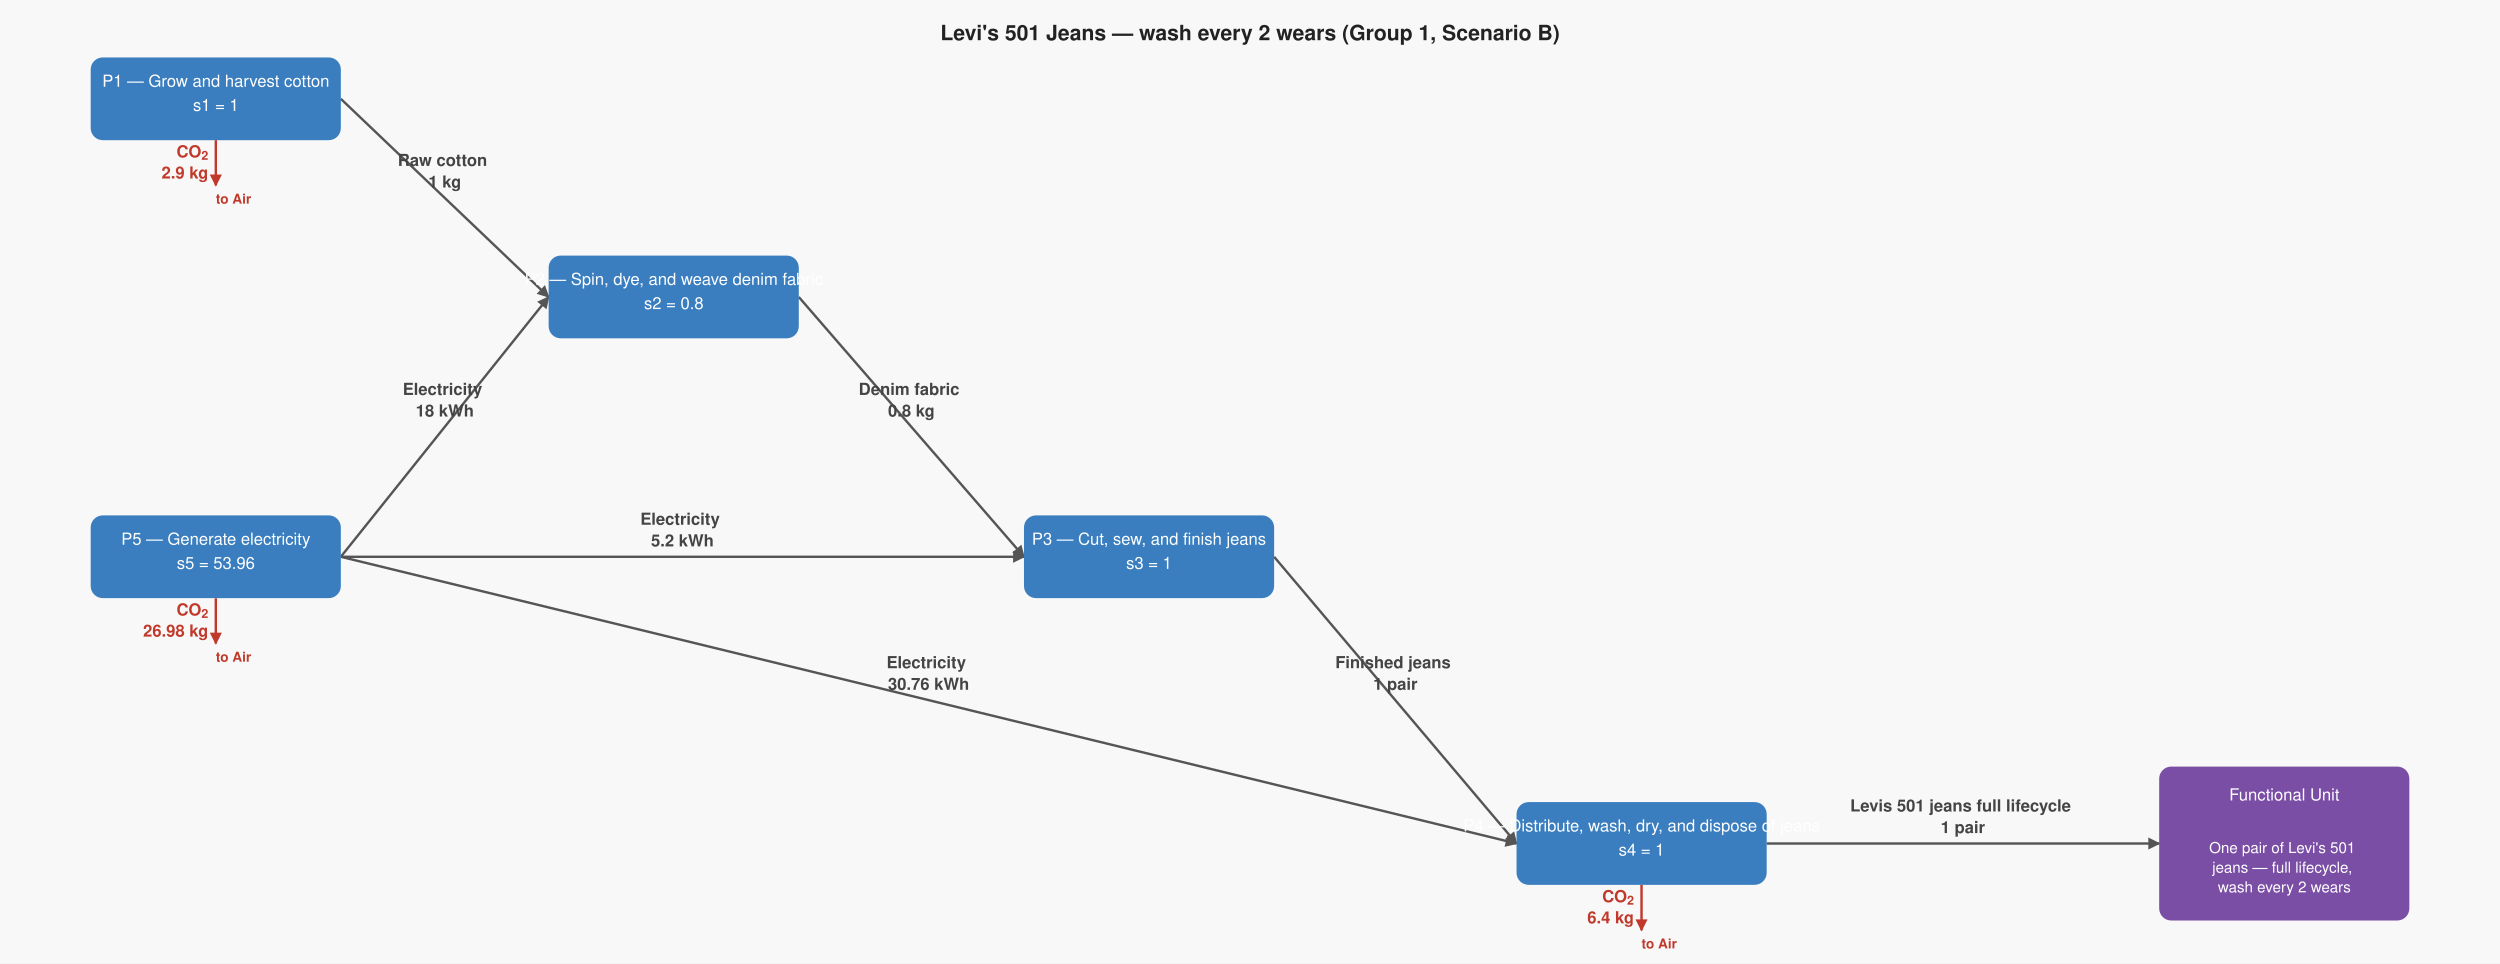
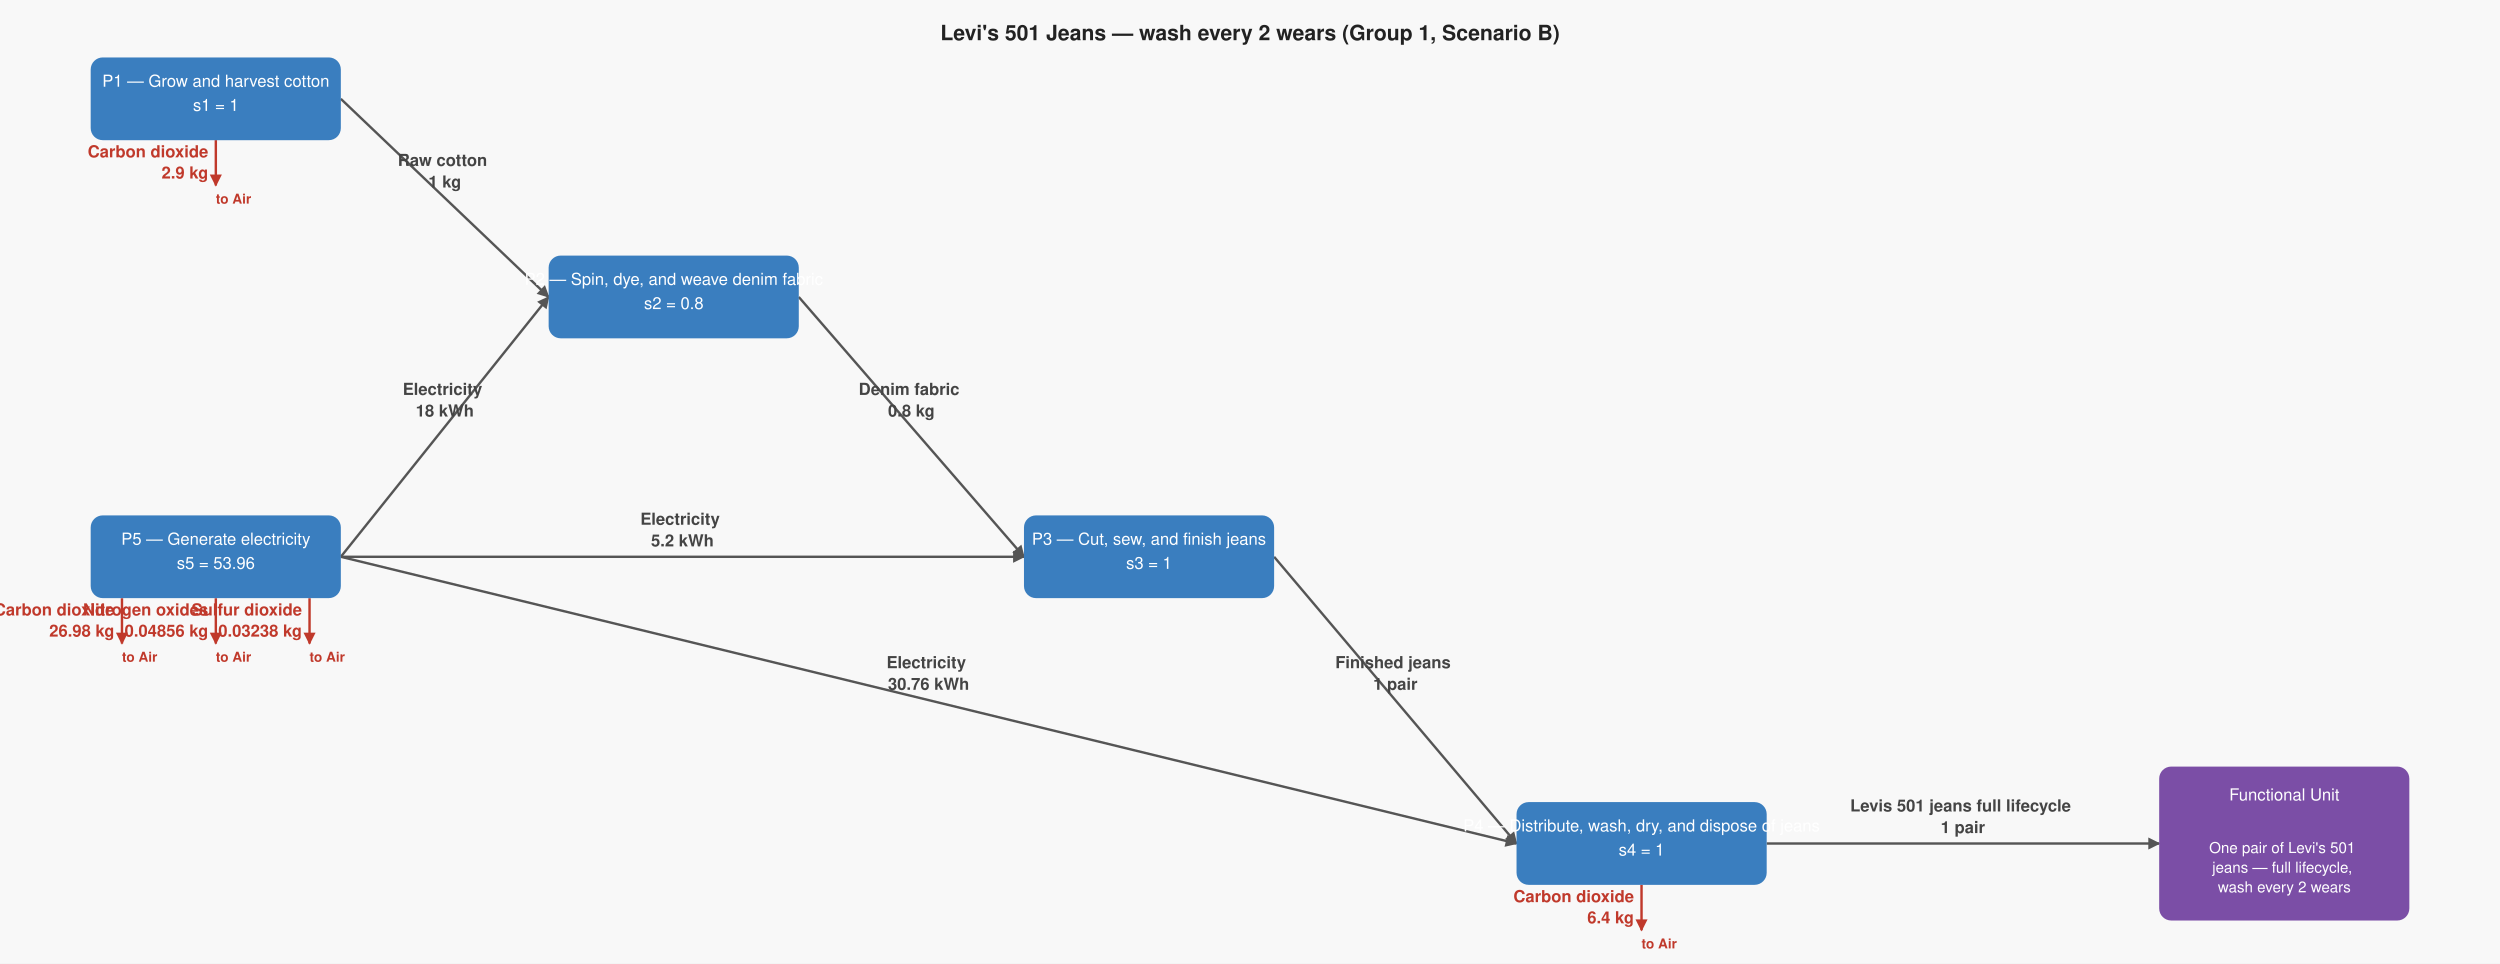
<svg xmlns="http://www.w3.org/2000/svg" width="1654.1" height="637.5" viewBox="0 -38.0 1654.1 637.5">
  <rect x="0" y="-38.0" width="1654.1" height="637.5" fill="#f8f8f8" />
  <defs>
    <marker id="arr" viewBox="0 0 10 10" refX="9" refY="5" markerWidth="5" markerHeight="5" orient="auto">
      <path d="M0,0 L10,5 L0,10 z" fill="#555555" />
    </marker>
    <marker id="arr-green" viewBox="0 0 10 10" refX="9" refY="5" markerWidth="5" markerHeight="5" orient="auto">
      <path d="M0,0 L10,5 L0,10 z" fill="#2d7a45" />
    </marker>
    <marker id="arr-red" viewBox="0 0 10 10" refX="9" refY="5" markerWidth="5" markerHeight="5" orient="auto">
      <path d="M0,0 L10,5 L0,10 z" fill="#c0392b" />
    </marker>
  </defs>
  <text x="827.1" y="-11.4" text-anchor="middle" dominant-baseline="auto" font-family="Helvetica,Arial,sans-serif" font-size="14" font-weight="bold" fill="#222">Levi's 501 Jeans — wash every 2 wears (Group 1, Scenario B)</text>
  <line x1="142.8" y1="54.7" x2="142.8" y2="84.7" stroke="#c0392b" stroke-width="1.6" marker-end="url(#arr-red)" />
-   <text x="137.8" y="66.1" text-anchor="end" dominant-baseline="auto" font-family="Helvetica,Arial,sans-serif" font-size="11" font-weight="bold" fill="#c0392b">CO<tspan baseline-shift="sub" font-size="0.75em">2</tspan>
-   </text>
+   <text x="137.8" y="66.1" text-anchor="end" dominant-baseline="auto" font-family="Helvetica,Arial,sans-serif" font-size="11" font-weight="bold" fill="#c0392b">Carbon dioxide</text>
  <text x="137.8" y="80.1" text-anchor="end" dominant-baseline="auto" font-family="Helvetica,Arial,sans-serif" font-size="11" font-weight="bold" fill="#c0392b">2.9 kg</text>
  <text x="142.8" y="96.7" text-anchor="start" dominant-baseline="auto" font-family="Helvetica,Arial,sans-serif" font-size="9" font-weight="bold" fill="#c0392b">to Air</text>
  <line x1="1086.1" y1="547.5" x2="1086.1" y2="577.5" stroke="#c0392b" stroke-width="1.6" marker-end="url(#arr-red)" />
-   <text x="1081.1" y="558.9" text-anchor="end" dominant-baseline="auto" font-family="Helvetica,Arial,sans-serif" font-size="11" font-weight="bold" fill="#c0392b">CO<tspan baseline-shift="sub" font-size="0.75em">2</tspan>
-   </text>
+   <text x="1081.1" y="558.9" text-anchor="end" dominant-baseline="auto" font-family="Helvetica,Arial,sans-serif" font-size="11" font-weight="bold" fill="#c0392b">Carbon dioxide</text>
  <text x="1081.1" y="572.9" text-anchor="end" dominant-baseline="auto" font-family="Helvetica,Arial,sans-serif" font-size="11" font-weight="bold" fill="#c0392b">6.4 kg</text>
  <text x="1086.1" y="589.5" text-anchor="start" dominant-baseline="auto" font-family="Helvetica,Arial,sans-serif" font-size="9" font-weight="bold" fill="#c0392b">to Air</text>
+   <line x1="80.7" y1="357.8" x2="80.7" y2="387.8" stroke="#c0392b" stroke-width="1.6" marker-end="url(#arr-red)" />
+   <text x="75.7" y="369.2" text-anchor="end" dominant-baseline="auto" font-family="Helvetica,Arial,sans-serif" font-size="11" font-weight="bold" fill="#c0392b">Carbon dioxide</text>
+   <text x="75.7" y="383.2" text-anchor="end" dominant-baseline="auto" font-family="Helvetica,Arial,sans-serif" font-size="11" font-weight="bold" fill="#c0392b">26.98 kg</text>
+   <text x="80.7" y="399.8" text-anchor="start" dominant-baseline="auto" font-family="Helvetica,Arial,sans-serif" font-size="9" font-weight="bold" fill="#c0392b">to Air</text>
  <line x1="142.8" y1="357.8" x2="142.8" y2="387.8" stroke="#c0392b" stroke-width="1.6" marker-end="url(#arr-red)" />
-   <text x="137.8" y="369.2" text-anchor="end" dominant-baseline="auto" font-family="Helvetica,Arial,sans-serif" font-size="11" font-weight="bold" fill="#c0392b">CO<tspan baseline-shift="sub" font-size="0.75em">2</tspan>
-   </text>
-   <text x="137.8" y="383.2" text-anchor="end" dominant-baseline="auto" font-family="Helvetica,Arial,sans-serif" font-size="11" font-weight="bold" fill="#c0392b">26.98 kg</text>
+   <text x="137.8" y="369.2" text-anchor="end" dominant-baseline="auto" font-family="Helvetica,Arial,sans-serif" font-size="11" font-weight="bold" fill="#c0392b">Nitrogen oxides</text>
+   <text x="137.8" y="383.2" text-anchor="end" dominant-baseline="auto" font-family="Helvetica,Arial,sans-serif" font-size="11" font-weight="bold" fill="#c0392b">0.04856 kg</text>
  <text x="142.8" y="399.8" text-anchor="start" dominant-baseline="auto" font-family="Helvetica,Arial,sans-serif" font-size="9" font-weight="bold" fill="#c0392b">to Air</text>
+   <line x1="204.8" y1="357.8" x2="204.8" y2="387.8" stroke="#c0392b" stroke-width="1.6" marker-end="url(#arr-red)" />
+   <text x="199.8" y="369.2" text-anchor="end" dominant-baseline="auto" font-family="Helvetica,Arial,sans-serif" font-size="11" font-weight="bold" fill="#c0392b">Sulfur dioxide</text>
+   <text x="199.8" y="383.2" text-anchor="end" dominant-baseline="auto" font-family="Helvetica,Arial,sans-serif" font-size="11" font-weight="bold" fill="#c0392b">0.03238 kg</text>
+   <text x="204.8" y="399.8" text-anchor="start" dominant-baseline="auto" font-family="Helvetica,Arial,sans-serif" font-size="9" font-weight="bold" fill="#c0392b">to Air</text>
  <line x1="225.5" y1="27.4" x2="363.0" y2="158.5" stroke="#555555" stroke-width="1.6" marker-end="url(#arr)" />
  <text text-anchor="middle" font-family="Helvetica,Arial,sans-serif" font-size="11" font-weight="bold" fill="#444">
    <tspan x="294.3" y="71.8" dominant-baseline="auto">Raw cotton</tspan>
    <tspan x="294.3" y="86.1" dominant-baseline="auto">1 kg</tspan>
  </text>
  <line x1="528.5" y1="158.5" x2="677.5" y2="330.4" stroke="#555555" stroke-width="1.6" marker-end="url(#arr)" />
  <text text-anchor="middle" font-family="Helvetica,Arial,sans-serif" font-size="11" font-weight="bold" fill="#444">
    <tspan x="603.0" y="223.3" dominant-baseline="auto">Denim fabric</tspan>
    <tspan x="603.0" y="237.6" dominant-baseline="auto">0.8 kg</tspan>
  </text>
  <line x1="843.0" y1="330.4" x2="1003.4" y2="520.1" stroke="#555555" stroke-width="1.6" marker-end="url(#arr)" />
  <text text-anchor="middle" font-family="Helvetica,Arial,sans-serif" font-size="11" font-weight="bold" fill="#444">
    <tspan x="923.2" y="404.1" dominant-baseline="auto">Finished jeans</tspan>
    <tspan x="923.2" y="418.4" dominant-baseline="auto">1 pair</tspan>
  </text>
  <line x1="1168.9" y1="520.1" x2="1428.6" y2="520.1" stroke="#555555" stroke-width="1.6" marker-end="url(#arr)" />
  <text text-anchor="middle" font-family="Helvetica,Arial,sans-serif" font-size="11" font-weight="bold" fill="#444">
    <tspan x="1298.7" y="498.9" dominant-baseline="auto">Levis 501 jeans full lifecycle</tspan>
    <tspan x="1298.7" y="513.2" dominant-baseline="auto">1 pair</tspan>
  </text>
  <line x1="225.5" y1="330.4" x2="363.0" y2="158.5" stroke="#555555" stroke-width="1.6" marker-end="url(#arr)" />
  <text text-anchor="middle" font-family="Helvetica,Arial,sans-serif" font-size="11" font-weight="bold" fill="#444">
    <tspan x="294.3" y="223.3" dominant-baseline="auto">Electricity</tspan>
    <tspan x="294.3" y="237.6" dominant-baseline="auto">18 kWh</tspan>
  </text>
  <line x1="225.5" y1="330.4" x2="677.5" y2="330.4" stroke="#555555" stroke-width="1.6" marker-end="url(#arr)" />
  <text text-anchor="middle" font-family="Helvetica,Arial,sans-serif" font-size="11" font-weight="bold" fill="#444">
    <tspan x="451.5" y="309.2" dominant-baseline="auto">Electricity</tspan>
    <tspan x="451.5" y="323.5" dominant-baseline="auto">5.2 kWh</tspan>
  </text>
  <line x1="225.5" y1="330.4" x2="1003.4" y2="520.1" stroke="#555555" stroke-width="1.6" marker-end="url(#arr)" />
  <text text-anchor="middle" font-family="Helvetica,Arial,sans-serif" font-size="11" font-weight="bold" fill="#444">
    <tspan x="614.4" y="404.1" dominant-baseline="auto">Electricity</tspan>
    <tspan x="614.4" y="418.4" dominant-baseline="auto">30.76 kWh</tspan>
  </text>
  <rect x="60.0" y="-0.0" width="165.513" height="54.745" rx="8" fill="#3a7ebf" />
  <text x="142.8" y="19.4" text-anchor="middle" dominant-baseline="auto" font-family="Helvetica,Arial,sans-serif" font-size="11" font-weight="normal" fill="white">P1 — Grow and harvest cotton</text>
  <text x="142.8" y="35.4" text-anchor="middle" dominant-baseline="auto" font-family="Helvetica,Arial,sans-serif" font-size="11" font-weight="normal" fill="white">s1 = 1</text>
  <rect x="363.0" y="131.1" width="165.513" height="54.745" rx="8" fill="#3a7ebf" />
  <text x="445.8" y="150.5" text-anchor="middle" dominant-baseline="auto" font-family="Helvetica,Arial,sans-serif" font-size="11" font-weight="normal" fill="white">P2 — Spin, dye, and weave denim fabric</text>
  <text x="445.8" y="166.5" text-anchor="middle" dominant-baseline="auto" font-family="Helvetica,Arial,sans-serif" font-size="11" font-weight="normal" fill="white">s2 = 0.8</text>
  <rect x="677.5" y="303.0" width="165.513" height="54.745" rx="8" fill="#3a7ebf" />
  <text x="760.2" y="322.4" text-anchor="middle" dominant-baseline="auto" font-family="Helvetica,Arial,sans-serif" font-size="11" font-weight="normal" fill="white">P3 — Cut, sew, and finish jeans</text>
  <text x="760.2" y="338.4" text-anchor="middle" dominant-baseline="auto" font-family="Helvetica,Arial,sans-serif" font-size="11" font-weight="normal" fill="white">s3 = 1</text>
  <rect x="1003.4" y="492.7" width="165.513" height="54.745" rx="8" fill="#3a7ebf" />
  <text x="1086.1" y="512.1" text-anchor="middle" dominant-baseline="auto" font-family="Helvetica,Arial,sans-serif" font-size="11" font-weight="normal" fill="white">P4 — Distribute, wash, dry, and dispose of jeans</text>
  <text x="1086.1" y="528.1" text-anchor="middle" dominant-baseline="auto" font-family="Helvetica,Arial,sans-serif" font-size="11" font-weight="normal" fill="white">s4 = 1</text>
  <rect x="60.0" y="303.0" width="165.513" height="54.745" rx="8" fill="#3a7ebf" />
  <text x="142.8" y="322.4" text-anchor="middle" dominant-baseline="auto" font-family="Helvetica,Arial,sans-serif" font-size="11" font-weight="normal" fill="white">P5 — Generate electricity</text>
  <text x="142.8" y="338.4" text-anchor="middle" dominant-baseline="auto" font-family="Helvetica,Arial,sans-serif" font-size="11" font-weight="normal" fill="white">s5 = 53.96</text>
  <rect x="1428.6" y="469.2" width="165.513" height="101.851" rx="8" fill="#7b4ea6" />
  <text x="1511.4" y="491.6" text-anchor="middle" dominant-baseline="auto" font-family="Helvetica,Arial,sans-serif" font-size="11" font-weight="normal" fill="white">Functional Unit</text>
  <text text-anchor="middle" font-family="Helvetica,Arial,sans-serif" font-size="10" font-weight="normal" fill="white">
    <tspan x="1511.4" y="526.4" dominant-baseline="auto">One pair of Levi's 501</tspan>
    <tspan x="1511.4" y="539.4" dominant-baseline="auto">jeans — full lifecycle,</tspan>
    <tspan x="1511.4" y="552.4" dominant-baseline="auto">wash every 2 wears</tspan>
  </text>
</svg>
